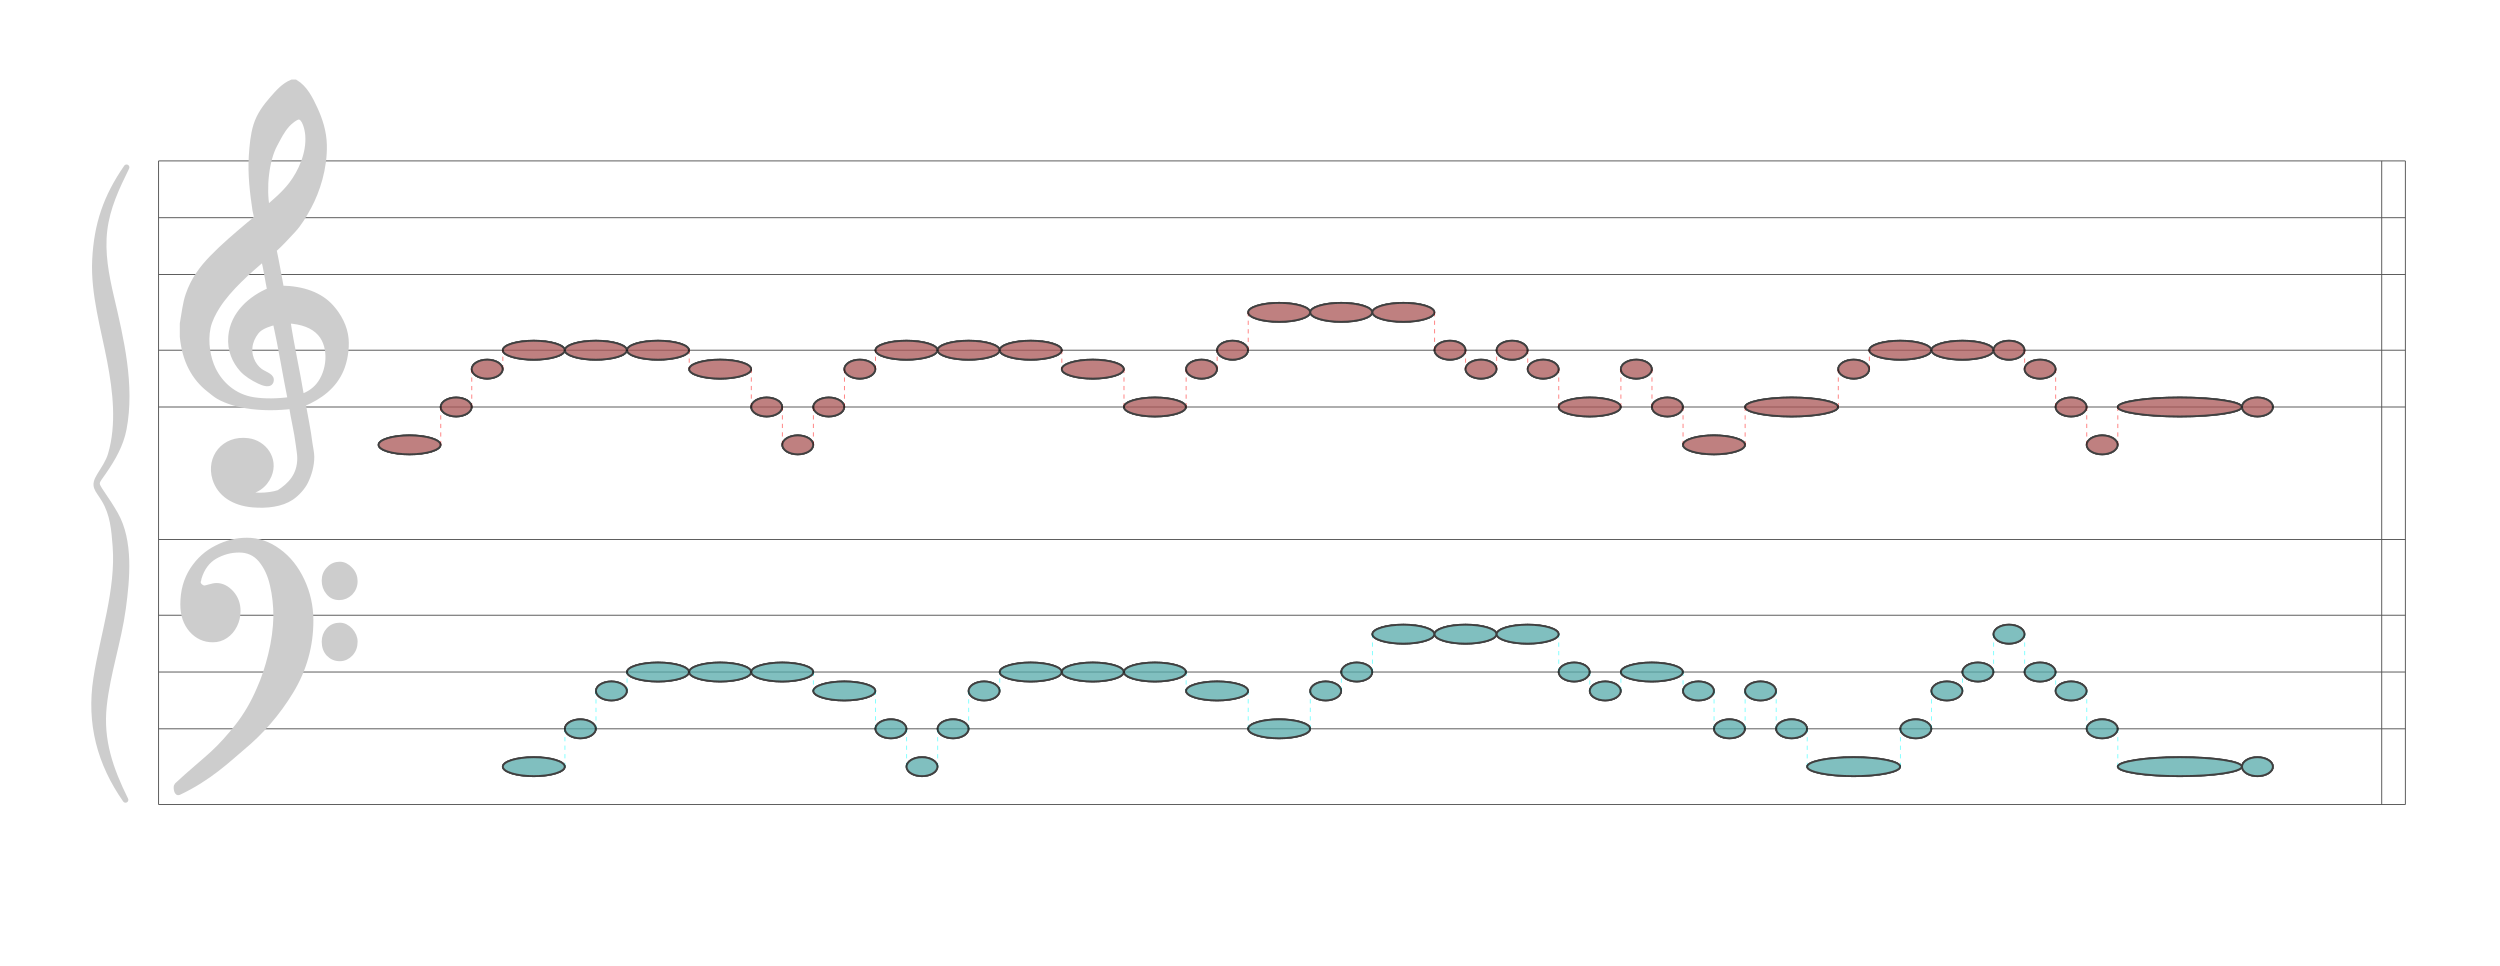
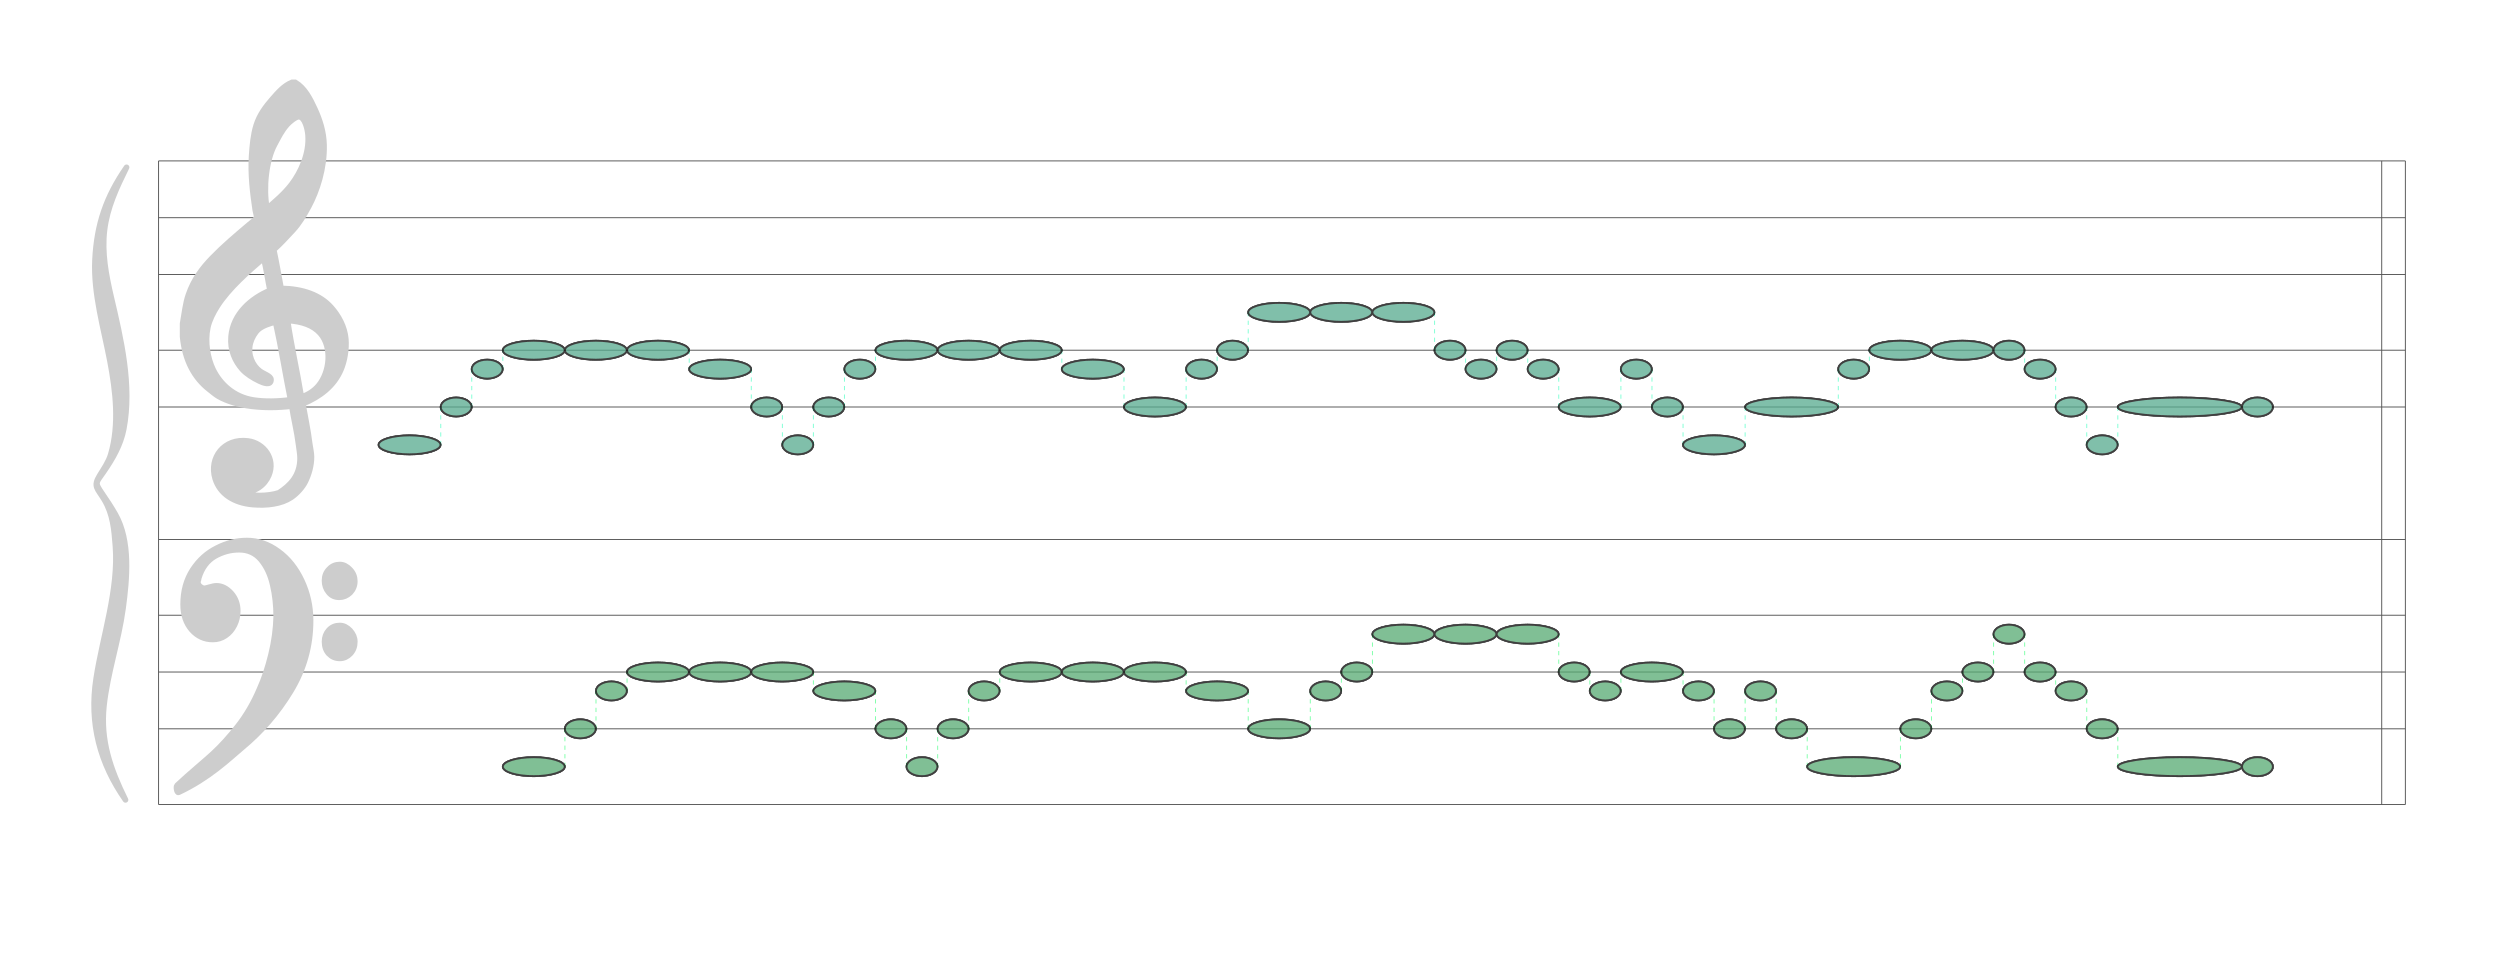
<svg xmlns="http://www.w3.org/2000/svg" version="1.1" viewPort="0 40 28.59 41" viewBox="-200 -50 1320.64 510" width="1320.64" height="510">
  <filter id="constantOpacity">
    <feComponentTransfer>
      <feFuncA type="table" tableValues="0 .5 .5" />
    </feComponentTransfer>
  </filter>
  <g transform="scale(35, -10) translate(0, -81)">
    <g class="staff-lines" stroke-width="0.5" stroke="#555555">
      <path vector-effect="non-scaling-stroke" d="M-3.321 64.5 L30.59 64.5" />
      <path vector-effect="non-scaling-stroke" d="M-3.321 67.5 L30.59 67.5" />
      <path vector-effect="non-scaling-stroke" d="M-3.321 71.5 L30.59 71.5" />
      <path vector-effect="non-scaling-stroke" d="M-3.321 74.5 L30.59 74.5" />
      <path vector-effect="non-scaling-stroke" d="M-3.321 77.5 L30.59 77.5" />
      <path vector-effect="non-scaling-stroke" d="M-3.321 43.5 L30.59 43.5" />
      <path vector-effect="non-scaling-stroke" d="M-3.321 47.5 L30.59 47.5" />
      <path vector-effect="non-scaling-stroke" d="M-3.321 50.5 L30.59 50.5" />
      <path vector-effect="non-scaling-stroke" d="M-3.321 53.5 L30.59 53.5" />
      <path vector-effect="non-scaling-stroke" d="M-3.321 57.5 L30.59 57.5" />
      <path vector-effect="non-scaling-stroke" d="M30.233,43.5 L30.233,77.5" />
      <path vector-effect="non-scaling-stroke" d="M30.59,43.5 L30.59,77.5" />
      <path vector-effect="non-scaling-stroke" d="M-3.321,43.5 L-3.321,77.5 z" />
    </g>
    <g transform="scale(0.714286, 1)">
      <g vector-effect="non-scaling-stroke" class="treble-clef" stroke="#cdcdcd" stroke-width="3" fill="#cdcdcd" transform="translate(-17.25, 5.15) scale(0.06, 0.07)">
        <path vector-effect="non-scaling-stroke" d="M250.026,1080.111c-2.375-5.813-4.501-12.037-5.616-19.656c-1.07-7.32-1.387-15.609-1.62-23.113    c-0.426-13.713,0.409-28.548,1.296-41.038c0.132-1.861,0.517-3.882,0.432-5.183c-0.118-1.794-1.622-3.834-2.484-5.401    c-4.551-8.266-9.023-16.291-13.176-25.488c-3.56-7.883-6.46-16.235-8.316-27.648c-1.087-6.682-1.406-14.26-2.053-21.816   c0-3.313,0-6.623,0-9.936c0.817-17.854,4.099-30.916,9.396-39.743c1.084-1.808,2.228-3.951,3.24-5.186    c6.218-7.579,16.081-9.873,25.812-7.343c0.598-8.887,1.858-19.53,2.376-28.944c0.193-3.49,0.54-7.194,0.54-10.368    c-0.003-13.193-3.44-20.603-7.452-26.135c-3.645-2.613-9.925-3.099-13.176,0.43c4.904-0.174,8.174,5.425,9.612,12.744    c2.427,12.351-1.738,24.386-7.344,25.918c-8.458,2.316-13.738-12.691-11.556-28.295c1.622-11.598,6.603-18.42,13.176-19.655    c5.073-0.956,10.149,0.426,13.608,5.399c1.988,2.858,4.009,7.685,4.968,11.879c1.246,5.448,2.18,12.212,2.16,18.792    c-0.01,3.246-0.453,6.761-0.648,10.152c-0.614,10.689-1.579,19.729-2.376,29.812c6.095,5.437,10.941,13.432,13.392,25.704    c1.302,6.52,2.035,15.517,1.727,23.111c-0.375,9.302-2.565,17.712-5.183,23.975c-3.863,9.248-9.852,13.985-17.604,14.257    c-0.849,9.749-1.633,19.633-2.593,29.159c2.376,4.619,4.55,9.643,6.805,14.906c2.185,5.095,3.892,11.286,5.508,17.712    c2.98,11.855,5.576,29.004,5.4,46.44c-0.102,10.157-1.538,19.319-3.24,27.215c-1.691,7.847-3.557,15.81-6.912,20.089    c-0.36,0-0.72,0-1.08,0C254.113,1090.306,252.068,1085.104,250.026,1080.111z M248.19,997.6    c-1.362,15.429-0.295,36.475,2.7,48.384c1.367,5.441,2.426,10.329,4.428,15.122c0.854,2.04,3.006,5.909,4.104,5.83    c2.104-0.153,3.064-9.245,3.24-13.824c0.542-14.092-2.623-28.387-5.832-37.366C254.247,1008.515,250.911,1002.572,248.19,997.6z     M249.27,935.823c-6.565-5.809-13.02-17.569-13.716-34.776c-0.425-10.517,1.463-18.693,3.888-24.624    c1.422-3.478,3.789-6.692,6.156-9.072c1.287-1.293,4.09-3.666,3.996,1.296c-0.048,2.584-2.504,4.06-3.888,6.263    c-2.557,4.079-4.489,12.399-3.348,21.385c0.481,3.784,1.636,7.983,2.808,10.153c1.458,2.697,3.725,4.34,6.048,5.615    c1.987-19.137,3.451-39.323,5.292-58.753c-4.493-1.347-9.224-1.49-13.068-0.213c-6.922,2.298-11.753,12.045-14.256,23.111    c-1.838,8.128-2.944,20.546-1.837,31.752c0.529,5.353,1.939,11.271,3.348,15.984c4.113,13.751,11.055,26.606,16.308,36.289    C247.971,952.523,248.466,943.862,249.27,935.823z M260.286,855.473c-1.479,19.361-3.545,38.701-4.86,57.671    c5.07-0.638,9.023-3.541,11.556-9.718c4.25-10.369,3.378-29.217-0.648-39.53C264.924,860.283,262.694,856.868,260.286,855.473z" />
      </g>
      <g class="bass-clef" fill="#cdcdcd" stroke="#cdcdcd" transform="scale(1.02, 1) translate(-0.25, 0.25)" stroke-width="3">
        <g transform="matrix(0.1835537,0,0,0.1830159,-98.29797,-1128.841)">
          <path vector-effect="non-scaling-stroke" d="M514.308,6407.837c3.419,4.086,5.655,9.64,7.124,12.803     c2.204,4.648,4.046,10.097,5.538,16.384c1.492,6.287,2.238,13.068,2.238,20.385c0,4.115-0.338,7.925-0.991,11.507     c-0.653,3.543-1.527,6.4-2.647,8.459c-1.108,2.095-2.297,3.125-3.545,3.125c-1.142,0-2.262-0.687-3.369-2.135     c-1.119-1.41-2.029-3.505-2.752-6.325c-0.711-2.819-1.073-6.135-1.073-9.982c0-3.011,0.326-5.411,0.968-7.317     c0.653-1.867,1.446-2.78,2.379-2.78c0.513,0,0.991,0.342,1.422,1.104c0.431,0.724,0.769,1.753,1.014,3.011     c0.245,1.257,0.373,2.628,0.373,4.077c0,2.019-0.245,3.733-0.735,5.144c-0.501,1.41-1.049,2.132-1.667,2.132     c-0.21,0-0.466-0.152-0.781-0.38c-0.303-0.229-0.501-0.342-0.571-0.342c-0.14,0-0.292,0.152-0.466,0.495     c-0.175,0.342-0.268,0.799-0.292,1.41c0.07,0.495,0.117,0.838,0.117,1.104c0.338,2.896,0.944,4.953,1.796,6.249     c0.863,1.258,1.784,1.905,2.763,1.905c1.014,0,1.83-0.953,2.46-2.858c0.63-1.943,1.073-4.344,1.329-7.277     c0.268-2.896,0.396-5.981,0.396-9.22c-0.035-3.468-0.221-7.125-0.583-10.897c-0.361-3.81-0.804-7.163-1.317-10.059     c-0.653-3.925-1.458-7.468-2.414-10.593c-0.956-3.124-1.889-5.752-2.775-7.849c-0.886-2.133-2.731-5.973-4.104-9.297     C514,6409.468,514.126,6407.62,514.308,6407.837z" />
          <path vector-effect="non-scaling-stroke" d="M531.259,6465.557c0.313-0.979,0.705-1.415,1.189-1.415     c0.457,0,0.862,0.436,1.228,1.306c0.339,0.908,0.522,2.032,0.522,3.339c0,1.233-0.17,2.358-0.522,3.302     c-0.353,0.979-0.745,1.488-1.163,1.488c-0.483,0-0.888-0.436-1.215-1.343c-0.34-0.871-0.509-1.958-0.509-3.266     C530.789,6467.626,530.945,6466.5,531.259,6465.557z" />
          <path vector-effect="non-scaling-stroke" d="M531.272,6447.847c0.327-0.871,0.732-1.342,1.241-1.342     c0.457,0,0.849,0.471,1.189,1.378c0.327,0.908,0.497,2.033,0.497,3.447c0,1.162-0.183,2.214-0.522,3.193     c-0.366,0.98-0.745,1.452-1.163,1.452c-0.509,0-0.914-0.436-1.241-1.343c-0.313-0.87-0.483-1.996-0.483-3.301     C530.789,6449.879,530.958,6448.717,531.272,6447.847z" />
        </g>
      </g>
    </g>
    <g transform="scale(0.714286, 1)">
      <g class="brace" transform="rotate(0.2) translate(30.5,-324) scale(1,-1) scale(.0175)">
        <path vector-effect="non-scaling-stroke" stroke="#cdcdcd" fill="#cdcdcd" stroke-width="3" stroke-linejoin="round" d="M-2031.812-22924.453    c-24.919,88.91-36.494,171.418-39.024,279.09c-2.379,101.156,9.877,207.264,16.991,305.533    c6.605,91.162,10.955,191.51-0.048,282.248c-2.757,22.732-8.614,43.227-13.597,63.254c-8.261,33.207-2.886,38.68,5.136,72.111    c10.485,43.689,11.808,90.887,13.172,140.795c3.604,132-16.215,270.613-24.675,400.074    c-8.818,134.883,3.651,255.861,34.113,366.164c-17.906-92.289-29.886-179.082-25.068-283.635    c4.572-99.275,18.379-195.207,24.078-294.23c5.11-88.826,9.914-203.154-8.344-284.342c-4.91-21.82-10.217-42.227-15.835-62.98    c-9.146-33.812-7.235-31.322,2.353-65.664c11.021-39.504,20.774-80.965,24.589-128.662c10.5-131.361-2.347-271.072-13.816-398.416    c-5.957-66.148-10.878-134.006-7.34-202.238C-2055.575-22803.877-2044.086-22863.117-2031.812-22924.453L-2031.812-22924.453z" />
      </g>
    </g>
    <g style="stroke-width:1; stroke:black;">
-       <g class="note-lines track-2" fill="none" stroke="hsl(180, 100%, 75%)" stroke-dasharray="2.25" vector-effect="non-scaling-stroke" stroke-width="0.5">
+       <g class="note-lines track-2" fill="none" stroke="hsl(140, 100%, 75%)" stroke-dasharray="2.25" vector-effect="non-scaling-stroke" stroke-width="0.5">
        <path vector-effect="non-scaling-stroke" d=" M2.809 45.5 L2.812 45.5 L2.812 47.5" />
        <path vector-effect="non-scaling-stroke" d=" M3.277 47.5 L3.281 47.5 L3.281 49.5" />
        <path vector-effect="non-scaling-stroke" d=" M3.746 49.5 L3.75 49.5 L3.75 50.5" />
        <path vector-effect="non-scaling-stroke" d=" M4.684 50.5 L4.688 50.5 L4.688 50.5" />
        <path vector-effect="non-scaling-stroke" d=" M5.621 50.5 L5.625 50.5 L5.625 50.5" />
        <path vector-effect="non-scaling-stroke" d=" M6.559 50.5 L6.562 50.5 L6.562 49.5" />
        <path vector-effect="non-scaling-stroke" d=" M7.496 49.5 L7.5 49.5 L7.5 47.5" />
        <path vector-effect="non-scaling-stroke" d=" M7.965 47.5 L7.969 47.5 L7.969 45.5" />
        <path vector-effect="non-scaling-stroke" d=" M8.434 45.5 L8.438 45.5 L8.438 47.5" />
        <path vector-effect="non-scaling-stroke" d=" M8.902 47.5 L8.906 47.5 L8.906 49.5" />
        <path vector-effect="non-scaling-stroke" d=" M9.371 49.5 L9.375 49.5 L9.375 50.5" />
        <path vector-effect="non-scaling-stroke" d=" M10.309 50.5 L10.312 50.5 L10.312 50.5" />
        <path vector-effect="non-scaling-stroke" d=" M11.246 50.5 L11.25 50.5 L11.25 50.5" />
        <path vector-effect="non-scaling-stroke" d=" M12.184 50.5 L12.188 50.5 L12.188 49.5" />
        <path vector-effect="non-scaling-stroke" d=" M13.121 49.5 L13.125 49.5 L13.125 47.5" />
        <path vector-effect="non-scaling-stroke" d=" M14.059 47.5 L14.062 47.5 L14.062 49.5" />
        <path vector-effect="non-scaling-stroke" d=" M14.527 49.5 L14.531 49.5 L14.531 50.5" />
        <path vector-effect="non-scaling-stroke" d=" M14.996 50.5 L15 50.5 L15 52.5" />
        <path vector-effect="non-scaling-stroke" d=" M15.934 52.5 L15.938 52.5 L15.938 52.5" />
        <path vector-effect="non-scaling-stroke" d=" M16.871 52.5 L16.875 52.5 L16.875 52.5" />
        <path vector-effect="non-scaling-stroke" d=" M17.809 52.5 L17.812 52.5 L17.812 50.5" />
        <path vector-effect="non-scaling-stroke" d=" M18.277 50.5 L18.281 50.5 L18.281 49.5" />
        <path vector-effect="non-scaling-stroke" d=" M18.746 49.5 L18.75 49.5 L18.75 50.5" />
        <path vector-effect="non-scaling-stroke" d=" M19.684 50.5 L19.688 50.5 L19.688 49.5" />
        <path vector-effect="non-scaling-stroke" d=" M20.152 49.5 L20.156 49.5 L20.156 47.5" />
        <path vector-effect="non-scaling-stroke" d=" M20.621 47.5 L20.625 47.5 L20.625 49.5" />
        <path vector-effect="non-scaling-stroke" d=" M21.09 49.5 L21.094 49.5 L21.094 47.5" />
        <path vector-effect="non-scaling-stroke" d=" M21.559 47.5 L21.562 47.5 L21.562 45.5" />
        <path vector-effect="non-scaling-stroke" d=" M22.965 45.5 L22.969 45.5 L22.969 47.5" />
        <path vector-effect="non-scaling-stroke" d=" M23.434 47.5 L23.438 47.5 L23.438 49.5" />
        <path vector-effect="non-scaling-stroke" d=" M23.902 49.5 L23.906 49.5 L23.906 50.5" />
        <path vector-effect="non-scaling-stroke" d=" M24.371 50.5 L24.375 50.5 L24.375 52.5" />
        <path vector-effect="non-scaling-stroke" d=" M24.84 52.5 L24.844 52.5 L24.844 50.5" />
        <path vector-effect="non-scaling-stroke" d=" M25.309 50.5 L25.312 50.5 L25.312 49.5" />
        <path vector-effect="non-scaling-stroke" d=" M25.777 49.5 L25.781 49.5 L25.781 47.5" />
        <path vector-effect="non-scaling-stroke" d=" M26.246 47.5 L26.25 47.5 L26.25 45.5" />
        <path vector-effect="non-scaling-stroke" d=" M28.121 45.5 L28.125 45.5 L28.125 45.5" />
      </g>
-       <g class="note-lines track-1" fill="none" stroke="hsl(0, 100%, 75%)" stroke-dasharray="2.25" vector-effect="non-scaling-stroke" stroke-width="0.5">
+       <g class="note-lines track-1" fill="none" stroke="hsl(160, 100%, 75%)" stroke-dasharray="2.25" vector-effect="non-scaling-stroke" stroke-width="0.5">
        <path vector-effect="non-scaling-stroke" d=" M0.934 62.5 L0.938 62.5 L0.938 64.5" />
        <path vector-effect="non-scaling-stroke" d=" M1.402 64.5 L1.406 64.5 L1.406 66.5" />
        <path vector-effect="non-scaling-stroke" d=" M1.871 66.5 L1.875 66.5 L1.875 67.5" />
        <path vector-effect="non-scaling-stroke" d=" M2.809 67.5 L2.812 67.5 L2.812 67.5" />
        <path vector-effect="non-scaling-stroke" d=" M3.746 67.5 L3.75 67.5 L3.75 67.5" />
        <path vector-effect="non-scaling-stroke" d=" M4.684 67.5 L4.688 67.5 L4.688 66.5" />
        <path vector-effect="non-scaling-stroke" d=" M5.621 66.5 L5.625 66.5 L5.625 64.5" />
        <path vector-effect="non-scaling-stroke" d=" M6.09 64.5 L6.094 64.5 L6.094 62.5" />
        <path vector-effect="non-scaling-stroke" d=" M6.559 62.5 L6.562 62.5 L6.562 64.5" />
        <path vector-effect="non-scaling-stroke" d=" M7.027 64.5 L7.031 64.5 L7.031 66.5" />
        <path vector-effect="non-scaling-stroke" d=" M7.496 66.5 L7.5 66.5 L7.5 67.5" />
        <path vector-effect="non-scaling-stroke" d=" M8.434 67.5 L8.438 67.5 L8.438 67.5" />
        <path vector-effect="non-scaling-stroke" d=" M9.371 67.5 L9.375 67.5 L9.375 67.5" />
        <path vector-effect="non-scaling-stroke" d=" M10.309 67.5 L10.312 67.5 L10.312 66.5" />
        <path vector-effect="non-scaling-stroke" d=" M11.246 66.5 L11.25 66.5 L11.25 64.5" />
        <path vector-effect="non-scaling-stroke" d=" M12.184 64.5 L12.188 64.5 L12.188 66.5" />
        <path vector-effect="non-scaling-stroke" d=" M12.652 66.5 L12.656 66.5 L12.656 67.5" />
        <path vector-effect="non-scaling-stroke" d=" M13.121 67.5 L13.125 67.5 L13.125 69.5" />
        <path vector-effect="non-scaling-stroke" d=" M14.059 69.5 L14.062 69.5 L14.062 69.5" />
        <path vector-effect="non-scaling-stroke" d=" M14.996 69.5 L15 69.5 L15 69.5" />
        <path vector-effect="non-scaling-stroke" d=" M15.934 69.5 L15.938 69.5 L15.938 67.5" />
        <path vector-effect="non-scaling-stroke" d=" M16.402 67.5 L16.406 67.5 L16.406 66.5" />
        <path vector-effect="non-scaling-stroke" d=" M16.871 66.5 L16.875 66.5 L16.875 67.5" />
        <path vector-effect="non-scaling-stroke" d=" M17.34 67.5 L17.344 67.5 L17.344 66.5" />
        <path vector-effect="non-scaling-stroke" d=" M17.809 66.5 L17.812 66.5 L17.812 64.5" />
        <path vector-effect="non-scaling-stroke" d=" M18.746 64.5 L18.75 64.5 L18.75 66.5" />
        <path vector-effect="non-scaling-stroke" d=" M19.215 66.5 L19.219 66.5 L19.219 64.5" />
        <path vector-effect="non-scaling-stroke" d=" M19.684 64.5 L19.688 64.5 L19.688 62.5" />
        <path vector-effect="non-scaling-stroke" d=" M20.621 62.5 L20.625 62.5 L20.625 64.5" />
        <path vector-effect="non-scaling-stroke" d=" M22.027 64.5 L22.031 64.5 L22.031 66.5" />
        <path vector-effect="non-scaling-stroke" d=" M22.496 66.5 L22.5 66.5 L22.5 67.5" />
        <path vector-effect="non-scaling-stroke" d=" M23.434 67.5 L23.438 67.5 L23.438 67.5" />
        <path vector-effect="non-scaling-stroke" d=" M24.371 67.5 L24.375 67.5 L24.375 67.5" />
        <path vector-effect="non-scaling-stroke" d=" M24.84 67.5 L24.844 67.5 L24.844 66.5" />
        <path vector-effect="non-scaling-stroke" d=" M25.309 66.5 L25.312 66.5 L25.312 64.5" />
        <path vector-effect="non-scaling-stroke" d=" M25.777 64.5 L25.781 64.5 L25.781 62.5" />
        <path vector-effect="non-scaling-stroke" d=" M26.246 62.5 L26.25 62.5 L26.25 64.5" />
        <path vector-effect="non-scaling-stroke" d=" M28.121 64.5 L28.125 64.5 L28.125 64.5" />
      </g>
      <g opacity="0.5" class="note-backdrops track-2" style="fill:black;">
        <g class="note key-45 ont-1d875 offt-2d809 minima">
          <rect vector-effect="non-scaling-stroke" rx="1" ry="1" x="1.875" y="45" width="0.934" height="1" />
        </g>
        <g class="note key-47 ont-2d813 offt-3d277">
          <rect vector-effect="non-scaling-stroke" rx="1" ry="1" x="2.812" y="47" width="0.465" height="1" />
        </g>
        <g class="note key-49 ont-3d281 offt-3d746">
          <rect vector-effect="non-scaling-stroke" rx="1" ry="1" x="3.281" y="49" width="0.465" height="1" />
        </g>
        <g class="note key-50 ont-3d750 offt-4d684">
          <rect vector-effect="non-scaling-stroke" rx="1" ry="1" x="3.75" y="50" width="0.934" height="1" />
        </g>
        <g class="note key-50 ont-4d688 offt-5d621">
          <rect vector-effect="non-scaling-stroke" rx="1" ry="1" x="4.688" y="50" width="0.934" height="1" />
        </g>
        <g class="note key-50 ont-5d625 offt-6d559">
          <rect vector-effect="non-scaling-stroke" rx="1" ry="1" x="5.625" y="50" width="0.934" height="1" />
        </g>
        <g class="note key-49 ont-6d563 offt-7d496">
          <rect vector-effect="non-scaling-stroke" rx="1" ry="1" x="6.562" y="49" width="0.934" height="1" />
        </g>
        <g class="note key-47 ont-7d500 offt-7d965">
          <rect vector-effect="non-scaling-stroke" rx="1" ry="1" x="7.5" y="47" width="0.465" height="1" />
        </g>
        <g class="note key-45 ont-7d969 offt-8d434 minima">
          <rect vector-effect="non-scaling-stroke" rx="1" ry="1" x="7.969" y="45" width="0.465" height="1" />
        </g>
        <g class="note key-47 ont-8d438 offt-8d902">
          <rect vector-effect="non-scaling-stroke" rx="1" ry="1" x="8.438" y="47" width="0.465" height="1" />
        </g>
        <g class="note key-49 ont-8d906 offt-9d371">
          <rect vector-effect="non-scaling-stroke" rx="1" ry="1" x="8.906" y="49" width="0.465" height="1" />
        </g>
        <g class="note key-50 ont-9d375 offt-10d309">
          <rect vector-effect="non-scaling-stroke" rx="1" ry="1" x="9.375" y="50" width="0.934" height="1" />
        </g>
        <g class="note key-50 ont-10d313 offt-11d246">
          <rect vector-effect="non-scaling-stroke" rx="1" ry="1" x="10.312" y="50" width="0.934" height="1" />
        </g>
        <g class="note key-50 ont-11d250 offt-12d184">
          <rect vector-effect="non-scaling-stroke" rx="1" ry="1" x="11.25" y="50" width="0.934" height="1" />
        </g>
        <g class="note key-49 ont-12d188 offt-13d121">
          <rect vector-effect="non-scaling-stroke" rx="1" ry="1" x="12.188" y="49" width="0.934" height="1" />
        </g>
        <g class="note key-47 ont-13d125 offt-14d059">
          <rect vector-effect="non-scaling-stroke" rx="1" ry="1" x="13.125" y="47" width="0.934" height="1" />
        </g>
        <g class="note key-49 ont-14d063 offt-14d527">
          <rect vector-effect="non-scaling-stroke" rx="1" ry="1" x="14.062" y="49" width="0.465" height="1" />
        </g>
        <g class="note key-50 ont-14d531 offt-14d996">
          <rect vector-effect="non-scaling-stroke" rx="1" ry="1" x="14.531" y="50" width="0.465" height="1" />
        </g>
        <g class="note key-52 ont-15d000 offt-15d934 maxima">
          <rect vector-effect="non-scaling-stroke" rx="1" ry="1" x="15" y="52" width="0.934" height="1" />
        </g>
        <g class="note key-52 ont-15d938 offt-16d871 maxima">
          <rect vector-effect="non-scaling-stroke" rx="1" ry="1" x="15.938" y="52" width="0.934" height="1" />
        </g>
        <g class="note key-52 ont-16d875 offt-17d809 maxima">
          <rect vector-effect="non-scaling-stroke" rx="1" ry="1" x="16.875" y="52" width="0.934" height="1" />
        </g>
        <g class="note key-50 ont-17d813 offt-18d277">
          <rect vector-effect="non-scaling-stroke" rx="1" ry="1" x="17.812" y="50" width="0.465" height="1" />
        </g>
        <g class="note key-49 ont-18d281 offt-18d746">
          <rect vector-effect="non-scaling-stroke" rx="1" ry="1" x="18.281" y="49" width="0.465" height="1" />
        </g>
        <g class="note key-50 ont-18d750 offt-19d684">
          <rect vector-effect="non-scaling-stroke" rx="1" ry="1" x="18.75" y="50" width="0.934" height="1" />
        </g>
        <g class="note key-49 ont-19d688 offt-20d152">
          <rect vector-effect="non-scaling-stroke" rx="1" ry="1" x="19.688" y="49" width="0.465" height="1" />
        </g>
        <g class="note key-47 ont-20d156 offt-20d621">
          <rect vector-effect="non-scaling-stroke" rx="1" ry="1" x="20.156" y="47" width="0.465" height="1" />
        </g>
        <g class="note key-49 ont-20d625 offt-21d090">
          <rect vector-effect="non-scaling-stroke" rx="1" ry="1" x="20.625" y="49" width="0.465" height="1" />
        </g>
        <g class="note key-47 ont-21d094 offt-21d559">
          <rect vector-effect="non-scaling-stroke" rx="1" ry="1" x="21.094" y="47" width="0.465" height="1" />
        </g>
        <g class="note key-45 ont-21d563 offt-22d965 minima">
          <rect vector-effect="non-scaling-stroke" rx="1" ry="1" x="21.562" y="45" width="1.402" height="1" />
        </g>
        <g class="note key-47 ont-22d969 offt-23d434">
          <rect vector-effect="non-scaling-stroke" rx="1" ry="1" x="22.969" y="47" width="0.465" height="1" />
        </g>
        <g class="note key-49 ont-23d438 offt-23d902">
          <rect vector-effect="non-scaling-stroke" rx="1" ry="1" x="23.438" y="49" width="0.465" height="1" />
        </g>
        <g class="note key-50 ont-23d906 offt-24d371">
          <rect vector-effect="non-scaling-stroke" rx="1" ry="1" x="23.906" y="50" width="0.465" height="1" />
        </g>
        <g class="note key-52 ont-24d375 offt-24d840 maxima">
          <rect vector-effect="non-scaling-stroke" rx="1" ry="1" x="24.375" y="52" width="0.465" height="1" />
        </g>
        <g class="note key-50 ont-24d844 offt-25d309">
          <rect vector-effect="non-scaling-stroke" rx="1" ry="1" x="24.844" y="50" width="0.465" height="1" />
        </g>
        <g class="note key-49 ont-25d313 offt-25d777">
          <rect vector-effect="non-scaling-stroke" rx="1" ry="1" x="25.312" y="49" width="0.465" height="1" />
        </g>
        <g class="note key-47 ont-25d781 offt-26d246">
          <rect vector-effect="non-scaling-stroke" rx="1" ry="1" x="25.781" y="47" width="0.465" height="1" />
        </g>
        <g class="note key-45 ont-26d250 offt-28d121 minima">
          <rect vector-effect="non-scaling-stroke" rx="1" ry="1" x="26.25" y="45" width="1.871" height="1" />
        </g>
        <g class="note key-45 ont-28d125 offt-28d590 minima">
          <rect vector-effect="non-scaling-stroke" rx="1" ry="1" x="28.125" y="45" width="0.465" height="1" />
        </g>
      </g>
      <g opacity="0.5" class="note-backdrops track-1" style="fill:black;">
        <g class="note key-62 ont-0d000 offt-0d934 minima">
          <rect vector-effect="non-scaling-stroke" rx="1" ry="1" x="0" y="62" width="0.934" height="1" />
        </g>
        <g class="note key-64 ont-0d938 offt-1d402">
          <rect vector-effect="non-scaling-stroke" rx="1" ry="1" x="0.938" y="64" width="0.465" height="1" />
        </g>
        <g class="note key-66 ont-1d406 offt-1d871">
          <rect vector-effect="non-scaling-stroke" rx="1" ry="1" x="1.406" y="66" width="0.465" height="1" />
        </g>
        <g class="note key-67 ont-1d875 offt-2d809">
          <rect vector-effect="non-scaling-stroke" rx="1" ry="1" x="1.875" y="67" width="0.934" height="1" />
        </g>
        <g class="note key-67 ont-2d813 offt-3d746">
          <rect vector-effect="non-scaling-stroke" rx="1" ry="1" x="2.812" y="67" width="0.934" height="1" />
        </g>
        <g class="note key-67 ont-3d750 offt-4d684">
          <rect vector-effect="non-scaling-stroke" rx="1" ry="1" x="3.75" y="67" width="0.934" height="1" />
        </g>
        <g class="note key-66 ont-4d688 offt-5d621">
          <rect vector-effect="non-scaling-stroke" rx="1" ry="1" x="4.688" y="66" width="0.934" height="1" />
        </g>
        <g class="note key-64 ont-5d625 offt-6d090">
          <rect vector-effect="non-scaling-stroke" rx="1" ry="1" x="5.625" y="64" width="0.465" height="1" />
        </g>
        <g class="note key-62 ont-6d094 offt-6d559 minima">
          <rect vector-effect="non-scaling-stroke" rx="1" ry="1" x="6.094" y="62" width="0.465" height="1" />
        </g>
        <g class="note key-64 ont-6d563 offt-7d027">
          <rect vector-effect="non-scaling-stroke" rx="1" ry="1" x="6.562" y="64" width="0.465" height="1" />
        </g>
        <g class="note key-66 ont-7d031 offt-7d496">
          <rect vector-effect="non-scaling-stroke" rx="1" ry="1" x="7.031" y="66" width="0.465" height="1" />
        </g>
        <g class="note key-67 ont-7d500 offt-8d434">
          <rect vector-effect="non-scaling-stroke" rx="1" ry="1" x="7.5" y="67" width="0.934" height="1" />
        </g>
        <g class="note key-67 ont-8d438 offt-9d371">
          <rect vector-effect="non-scaling-stroke" rx="1" ry="1" x="8.438" y="67" width="0.934" height="1" />
        </g>
        <g class="note key-67 ont-9d375 offt-10d309">
          <rect vector-effect="non-scaling-stroke" rx="1" ry="1" x="9.375" y="67" width="0.934" height="1" />
        </g>
        <g class="note key-66 ont-10d313 offt-11d246">
          <rect vector-effect="non-scaling-stroke" rx="1" ry="1" x="10.312" y="66" width="0.934" height="1" />
        </g>
        <g class="note key-64 ont-11d250 offt-12d184">
          <rect vector-effect="non-scaling-stroke" rx="1" ry="1" x="11.25" y="64" width="0.934" height="1" />
        </g>
        <g class="note key-66 ont-12d188 offt-12d652">
          <rect vector-effect="non-scaling-stroke" rx="1" ry="1" x="12.188" y="66" width="0.465" height="1" />
        </g>
        <g class="note key-67 ont-12d656 offt-13d121">
          <rect vector-effect="non-scaling-stroke" rx="1" ry="1" x="12.656" y="67" width="0.465" height="1" />
        </g>
        <g class="note key-69 ont-13d125 offt-14d059 maxima">
          <rect vector-effect="non-scaling-stroke" rx="1" ry="1" x="13.125" y="69" width="0.934" height="1" />
        </g>
        <g class="note key-69 ont-14d063 offt-14d996 maxima">
          <rect vector-effect="non-scaling-stroke" rx="1" ry="1" x="14.062" y="69" width="0.934" height="1" />
        </g>
        <g class="note key-69 ont-15d000 offt-15d934 maxima">
          <rect vector-effect="non-scaling-stroke" rx="1" ry="1" x="15" y="69" width="0.934" height="1" />
        </g>
        <g class="note key-67 ont-15d938 offt-16d402">
          <rect vector-effect="non-scaling-stroke" rx="1" ry="1" x="15.938" y="67" width="0.465" height="1" />
        </g>
        <g class="note key-66 ont-16d406 offt-16d871">
          <rect vector-effect="non-scaling-stroke" rx="1" ry="1" x="16.406" y="66" width="0.465" height="1" />
        </g>
        <g class="note key-67 ont-16d875 offt-17d340">
          <rect vector-effect="non-scaling-stroke" rx="1" ry="1" x="16.875" y="67" width="0.465" height="1" />
        </g>
        <g class="note key-66 ont-17d344 offt-17d809">
          <rect vector-effect="non-scaling-stroke" rx="1" ry="1" x="17.344" y="66" width="0.465" height="1" />
        </g>
        <g class="note key-64 ont-17d813 offt-18d746">
          <rect vector-effect="non-scaling-stroke" rx="1" ry="1" x="17.812" y="64" width="0.934" height="1" />
        </g>
        <g class="note key-66 ont-18d750 offt-19d215">
          <rect vector-effect="non-scaling-stroke" rx="1" ry="1" x="18.75" y="66" width="0.465" height="1" />
        </g>
        <g class="note key-64 ont-19d219 offt-19d684">
          <rect vector-effect="non-scaling-stroke" rx="1" ry="1" x="19.219" y="64" width="0.465" height="1" />
        </g>
        <g class="note key-62 ont-19d688 offt-20d621 minima">
          <rect vector-effect="non-scaling-stroke" rx="1" ry="1" x="19.688" y="62" width="0.934" height="1" />
        </g>
        <g class="note key-64 ont-20d625 offt-22d027">
          <rect vector-effect="non-scaling-stroke" rx="1" ry="1" x="20.625" y="64" width="1.402" height="1" />
        </g>
        <g class="note key-66 ont-22d031 offt-22d496">
          <rect vector-effect="non-scaling-stroke" rx="1" ry="1" x="22.031" y="66" width="0.465" height="1" />
        </g>
        <g class="note key-67 ont-22d500 offt-23d434">
          <rect vector-effect="non-scaling-stroke" rx="1" ry="1" x="22.5" y="67" width="0.934" height="1" />
        </g>
        <g class="note key-67 ont-23d438 offt-24d371">
          <rect vector-effect="non-scaling-stroke" rx="1" ry="1" x="23.438" y="67" width="0.934" height="1" />
        </g>
        <g class="note key-67 ont-24d375 offt-24d840">
          <rect vector-effect="non-scaling-stroke" rx="1" ry="1" x="24.375" y="67" width="0.465" height="1" />
        </g>
        <g class="note key-66 ont-24d844 offt-25d309">
          <rect vector-effect="non-scaling-stroke" rx="1" ry="1" x="24.844" y="66" width="0.465" height="1" />
        </g>
        <g class="note key-64 ont-25d313 offt-25d777">
          <rect vector-effect="non-scaling-stroke" rx="1" ry="1" x="25.312" y="64" width="0.465" height="1" />
        </g>
        <g class="note key-62 ont-25d781 offt-26d246 minima">
          <rect vector-effect="non-scaling-stroke" rx="1" ry="1" x="25.781" y="62" width="0.465" height="1" />
        </g>
        <g class="note key-64 ont-26d250 offt-28d121">
          <rect vector-effect="non-scaling-stroke" rx="1" ry="1" x="26.25" y="64" width="1.871" height="1" />
        </g>
        <g class="note key-64 ont-28d125 offt-28d590">
          <rect vector-effect="non-scaling-stroke" rx="1" ry="1" x="28.125" y="64" width="0.465" height="1" />
        </g>
      </g>
-       <g class="track-2" filter="url(#constantOpacity)" style="opacity:1; fill:hsl(180, 100%, 75%);">
+       <g class="track-2" filter="url(#constantOpacity)" style="opacity:1; fill:hsl(140, 100%, 75%);">
        <g class="note key-45 ont-1d875 offt-2d809 minima">
          <rect vector-effect="non-scaling-stroke" rx="1" ry="1" x="1.875" y="45" width="0.934" height="1" />
        </g>
        <g class="note key-47 ont-2d813 offt-3d277">
          <rect vector-effect="non-scaling-stroke" rx="1" ry="1" x="2.812" y="47" width="0.465" height="1" />
        </g>
        <g class="note key-49 ont-3d281 offt-3d746">
          <rect vector-effect="non-scaling-stroke" rx="1" ry="1" x="3.281" y="49" width="0.465" height="1" />
        </g>
        <g class="note key-50 ont-3d750 offt-4d684">
          <rect vector-effect="non-scaling-stroke" rx="1" ry="1" x="3.75" y="50" width="0.934" height="1" />
        </g>
        <g class="note key-50 ont-4d688 offt-5d621">
          <rect vector-effect="non-scaling-stroke" rx="1" ry="1" x="4.688" y="50" width="0.934" height="1" />
        </g>
        <g class="note key-50 ont-5d625 offt-6d559">
          <rect vector-effect="non-scaling-stroke" rx="1" ry="1" x="5.625" y="50" width="0.934" height="1" />
        </g>
        <g class="note key-49 ont-6d563 offt-7d496">
          <rect vector-effect="non-scaling-stroke" rx="1" ry="1" x="6.562" y="49" width="0.934" height="1" />
        </g>
        <g class="note key-47 ont-7d500 offt-7d965">
          <rect vector-effect="non-scaling-stroke" rx="1" ry="1" x="7.5" y="47" width="0.465" height="1" />
        </g>
        <g class="note key-45 ont-7d969 offt-8d434 minima">
          <rect vector-effect="non-scaling-stroke" rx="1" ry="1" x="7.969" y="45" width="0.465" height="1" />
        </g>
        <g class="note key-47 ont-8d438 offt-8d902">
          <rect vector-effect="non-scaling-stroke" rx="1" ry="1" x="8.438" y="47" width="0.465" height="1" />
        </g>
        <g class="note key-49 ont-8d906 offt-9d371">
          <rect vector-effect="non-scaling-stroke" rx="1" ry="1" x="8.906" y="49" width="0.465" height="1" />
        </g>
        <g class="note key-50 ont-9d375 offt-10d309">
          <rect vector-effect="non-scaling-stroke" rx="1" ry="1" x="9.375" y="50" width="0.934" height="1" />
        </g>
        <g class="note key-50 ont-10d313 offt-11d246">
          <rect vector-effect="non-scaling-stroke" rx="1" ry="1" x="10.312" y="50" width="0.934" height="1" />
        </g>
        <g class="note key-50 ont-11d250 offt-12d184">
          <rect vector-effect="non-scaling-stroke" rx="1" ry="1" x="11.25" y="50" width="0.934" height="1" />
        </g>
        <g class="note key-49 ont-12d188 offt-13d121">
          <rect vector-effect="non-scaling-stroke" rx="1" ry="1" x="12.188" y="49" width="0.934" height="1" />
        </g>
        <g class="note key-47 ont-13d125 offt-14d059">
          <rect vector-effect="non-scaling-stroke" rx="1" ry="1" x="13.125" y="47" width="0.934" height="1" />
        </g>
        <g class="note key-49 ont-14d063 offt-14d527">
          <rect vector-effect="non-scaling-stroke" rx="1" ry="1" x="14.062" y="49" width="0.465" height="1" />
        </g>
        <g class="note key-50 ont-14d531 offt-14d996">
          <rect vector-effect="non-scaling-stroke" rx="1" ry="1" x="14.531" y="50" width="0.465" height="1" />
        </g>
        <g class="note key-52 ont-15d000 offt-15d934 maxima">
          <rect vector-effect="non-scaling-stroke" rx="1" ry="1" x="15" y="52" width="0.934" height="1" />
        </g>
        <g class="note key-52 ont-15d938 offt-16d871 maxima">
          <rect vector-effect="non-scaling-stroke" rx="1" ry="1" x="15.938" y="52" width="0.934" height="1" />
        </g>
        <g class="note key-52 ont-16d875 offt-17d809 maxima">
          <rect vector-effect="non-scaling-stroke" rx="1" ry="1" x="16.875" y="52" width="0.934" height="1" />
        </g>
        <g class="note key-50 ont-17d813 offt-18d277">
          <rect vector-effect="non-scaling-stroke" rx="1" ry="1" x="17.812" y="50" width="0.465" height="1" />
        </g>
        <g class="note key-49 ont-18d281 offt-18d746">
          <rect vector-effect="non-scaling-stroke" rx="1" ry="1" x="18.281" y="49" width="0.465" height="1" />
        </g>
        <g class="note key-50 ont-18d750 offt-19d684">
          <rect vector-effect="non-scaling-stroke" rx="1" ry="1" x="18.75" y="50" width="0.934" height="1" />
        </g>
        <g class="note key-49 ont-19d688 offt-20d152">
          <rect vector-effect="non-scaling-stroke" rx="1" ry="1" x="19.688" y="49" width="0.465" height="1" />
        </g>
        <g class="note key-47 ont-20d156 offt-20d621">
          <rect vector-effect="non-scaling-stroke" rx="1" ry="1" x="20.156" y="47" width="0.465" height="1" />
        </g>
        <g class="note key-49 ont-20d625 offt-21d090">
          <rect vector-effect="non-scaling-stroke" rx="1" ry="1" x="20.625" y="49" width="0.465" height="1" />
        </g>
        <g class="note key-47 ont-21d094 offt-21d559">
          <rect vector-effect="non-scaling-stroke" rx="1" ry="1" x="21.094" y="47" width="0.465" height="1" />
        </g>
        <g class="note key-45 ont-21d563 offt-22d965 minima">
          <rect vector-effect="non-scaling-stroke" rx="1" ry="1" x="21.562" y="45" width="1.402" height="1" />
        </g>
        <g class="note key-47 ont-22d969 offt-23d434">
          <rect vector-effect="non-scaling-stroke" rx="1" ry="1" x="22.969" y="47" width="0.465" height="1" />
        </g>
        <g class="note key-49 ont-23d438 offt-23d902">
          <rect vector-effect="non-scaling-stroke" rx="1" ry="1" x="23.438" y="49" width="0.465" height="1" />
        </g>
        <g class="note key-50 ont-23d906 offt-24d371">
          <rect vector-effect="non-scaling-stroke" rx="1" ry="1" x="23.906" y="50" width="0.465" height="1" />
        </g>
        <g class="note key-52 ont-24d375 offt-24d840 maxima">
          <rect vector-effect="non-scaling-stroke" rx="1" ry="1" x="24.375" y="52" width="0.465" height="1" />
        </g>
        <g class="note key-50 ont-24d844 offt-25d309">
          <rect vector-effect="non-scaling-stroke" rx="1" ry="1" x="24.844" y="50" width="0.465" height="1" />
        </g>
        <g class="note key-49 ont-25d313 offt-25d777">
          <rect vector-effect="non-scaling-stroke" rx="1" ry="1" x="25.312" y="49" width="0.465" height="1" />
        </g>
        <g class="note key-47 ont-25d781 offt-26d246">
          <rect vector-effect="non-scaling-stroke" rx="1" ry="1" x="25.781" y="47" width="0.465" height="1" />
        </g>
        <g class="note key-45 ont-26d250 offt-28d121 minima">
          <rect vector-effect="non-scaling-stroke" rx="1" ry="1" x="26.25" y="45" width="1.871" height="1" />
        </g>
        <g class="note key-45 ont-28d125 offt-28d590 minima">
          <rect vector-effect="non-scaling-stroke" rx="1" ry="1" x="28.125" y="45" width="0.465" height="1" />
        </g>
      </g>
-       <g class="track-1" filter="url(#constantOpacity)" style="opacity:1; fill:hsl(0, 100%, 75%);">
+       <g class="track-1" filter="url(#constantOpacity)" style="opacity:1; fill:hsl(160, 100%, 75%);">
        <g class="note key-62 ont-0d000 offt-0d934 minima">
          <rect vector-effect="non-scaling-stroke" rx="1" ry="1" x="0" y="62" width="0.934" height="1" />
        </g>
        <g class="note key-64 ont-0d938 offt-1d402">
          <rect vector-effect="non-scaling-stroke" rx="1" ry="1" x="0.938" y="64" width="0.465" height="1" />
        </g>
        <g class="note key-66 ont-1d406 offt-1d871">
          <rect vector-effect="non-scaling-stroke" rx="1" ry="1" x="1.406" y="66" width="0.465" height="1" />
        </g>
        <g class="note key-67 ont-1d875 offt-2d809">
          <rect vector-effect="non-scaling-stroke" rx="1" ry="1" x="1.875" y="67" width="0.934" height="1" />
        </g>
        <g class="note key-67 ont-2d813 offt-3d746">
          <rect vector-effect="non-scaling-stroke" rx="1" ry="1" x="2.812" y="67" width="0.934" height="1" />
        </g>
        <g class="note key-67 ont-3d750 offt-4d684">
          <rect vector-effect="non-scaling-stroke" rx="1" ry="1" x="3.75" y="67" width="0.934" height="1" />
        </g>
        <g class="note key-66 ont-4d688 offt-5d621">
          <rect vector-effect="non-scaling-stroke" rx="1" ry="1" x="4.688" y="66" width="0.934" height="1" />
        </g>
        <g class="note key-64 ont-5d625 offt-6d090">
          <rect vector-effect="non-scaling-stroke" rx="1" ry="1" x="5.625" y="64" width="0.465" height="1" />
        </g>
        <g class="note key-62 ont-6d094 offt-6d559 minima">
          <rect vector-effect="non-scaling-stroke" rx="1" ry="1" x="6.094" y="62" width="0.465" height="1" />
        </g>
        <g class="note key-64 ont-6d563 offt-7d027">
          <rect vector-effect="non-scaling-stroke" rx="1" ry="1" x="6.562" y="64" width="0.465" height="1" />
        </g>
        <g class="note key-66 ont-7d031 offt-7d496">
          <rect vector-effect="non-scaling-stroke" rx="1" ry="1" x="7.031" y="66" width="0.465" height="1" />
        </g>
        <g class="note key-67 ont-7d500 offt-8d434">
          <rect vector-effect="non-scaling-stroke" rx="1" ry="1" x="7.5" y="67" width="0.934" height="1" />
        </g>
        <g class="note key-67 ont-8d438 offt-9d371">
          <rect vector-effect="non-scaling-stroke" rx="1" ry="1" x="8.438" y="67" width="0.934" height="1" />
        </g>
        <g class="note key-67 ont-9d375 offt-10d309">
          <rect vector-effect="non-scaling-stroke" rx="1" ry="1" x="9.375" y="67" width="0.934" height="1" />
        </g>
        <g class="note key-66 ont-10d313 offt-11d246">
          <rect vector-effect="non-scaling-stroke" rx="1" ry="1" x="10.312" y="66" width="0.934" height="1" />
        </g>
        <g class="note key-64 ont-11d250 offt-12d184">
          <rect vector-effect="non-scaling-stroke" rx="1" ry="1" x="11.25" y="64" width="0.934" height="1" />
        </g>
        <g class="note key-66 ont-12d188 offt-12d652">
          <rect vector-effect="non-scaling-stroke" rx="1" ry="1" x="12.188" y="66" width="0.465" height="1" />
        </g>
        <g class="note key-67 ont-12d656 offt-13d121">
          <rect vector-effect="non-scaling-stroke" rx="1" ry="1" x="12.656" y="67" width="0.465" height="1" />
        </g>
        <g class="note key-69 ont-13d125 offt-14d059 maxima">
          <rect vector-effect="non-scaling-stroke" rx="1" ry="1" x="13.125" y="69" width="0.934" height="1" />
        </g>
        <g class="note key-69 ont-14d063 offt-14d996 maxima">
          <rect vector-effect="non-scaling-stroke" rx="1" ry="1" x="14.062" y="69" width="0.934" height="1" />
        </g>
        <g class="note key-69 ont-15d000 offt-15d934 maxima">
          <rect vector-effect="non-scaling-stroke" rx="1" ry="1" x="15" y="69" width="0.934" height="1" />
        </g>
        <g class="note key-67 ont-15d938 offt-16d402">
          <rect vector-effect="non-scaling-stroke" rx="1" ry="1" x="15.938" y="67" width="0.465" height="1" />
        </g>
        <g class="note key-66 ont-16d406 offt-16d871">
          <rect vector-effect="non-scaling-stroke" rx="1" ry="1" x="16.406" y="66" width="0.465" height="1" />
        </g>
        <g class="note key-67 ont-16d875 offt-17d340">
          <rect vector-effect="non-scaling-stroke" rx="1" ry="1" x="16.875" y="67" width="0.465" height="1" />
        </g>
        <g class="note key-66 ont-17d344 offt-17d809">
          <rect vector-effect="non-scaling-stroke" rx="1" ry="1" x="17.344" y="66" width="0.465" height="1" />
        </g>
        <g class="note key-64 ont-17d813 offt-18d746">
          <rect vector-effect="non-scaling-stroke" rx="1" ry="1" x="17.812" y="64" width="0.934" height="1" />
        </g>
        <g class="note key-66 ont-18d750 offt-19d215">
          <rect vector-effect="non-scaling-stroke" rx="1" ry="1" x="18.75" y="66" width="0.465" height="1" />
        </g>
        <g class="note key-64 ont-19d219 offt-19d684">
          <rect vector-effect="non-scaling-stroke" rx="1" ry="1" x="19.219" y="64" width="0.465" height="1" />
        </g>
        <g class="note key-62 ont-19d688 offt-20d621 minima">
          <rect vector-effect="non-scaling-stroke" rx="1" ry="1" x="19.688" y="62" width="0.934" height="1" />
        </g>
        <g class="note key-64 ont-20d625 offt-22d027">
          <rect vector-effect="non-scaling-stroke" rx="1" ry="1" x="20.625" y="64" width="1.402" height="1" />
        </g>
        <g class="note key-66 ont-22d031 offt-22d496">
          <rect vector-effect="non-scaling-stroke" rx="1" ry="1" x="22.031" y="66" width="0.465" height="1" />
        </g>
        <g class="note key-67 ont-22d500 offt-23d434">
          <rect vector-effect="non-scaling-stroke" rx="1" ry="1" x="22.5" y="67" width="0.934" height="1" />
        </g>
        <g class="note key-67 ont-23d438 offt-24d371">
          <rect vector-effect="non-scaling-stroke" rx="1" ry="1" x="23.438" y="67" width="0.934" height="1" />
        </g>
        <g class="note key-67 ont-24d375 offt-24d840">
          <rect vector-effect="non-scaling-stroke" rx="1" ry="1" x="24.375" y="67" width="0.465" height="1" />
        </g>
        <g class="note key-66 ont-24d844 offt-25d309">
          <rect vector-effect="non-scaling-stroke" rx="1" ry="1" x="24.844" y="66" width="0.465" height="1" />
        </g>
        <g class="note key-64 ont-25d313 offt-25d777">
          <rect vector-effect="non-scaling-stroke" rx="1" ry="1" x="25.312" y="64" width="0.465" height="1" />
        </g>
        <g class="note key-62 ont-25d781 offt-26d246 minima">
          <rect vector-effect="non-scaling-stroke" rx="1" ry="1" x="25.781" y="62" width="0.465" height="1" />
        </g>
        <g class="note key-64 ont-26d250 offt-28d121">
          <rect vector-effect="non-scaling-stroke" rx="1" ry="1" x="26.25" y="64" width="1.871" height="1" />
        </g>
        <g class="note key-64 ont-28d125 offt-28d590">
          <rect vector-effect="non-scaling-stroke" rx="1" ry="1" x="28.125" y="64" width="0.465" height="1" />
        </g>
      </g>
    </g>
  </g>
</svg>
